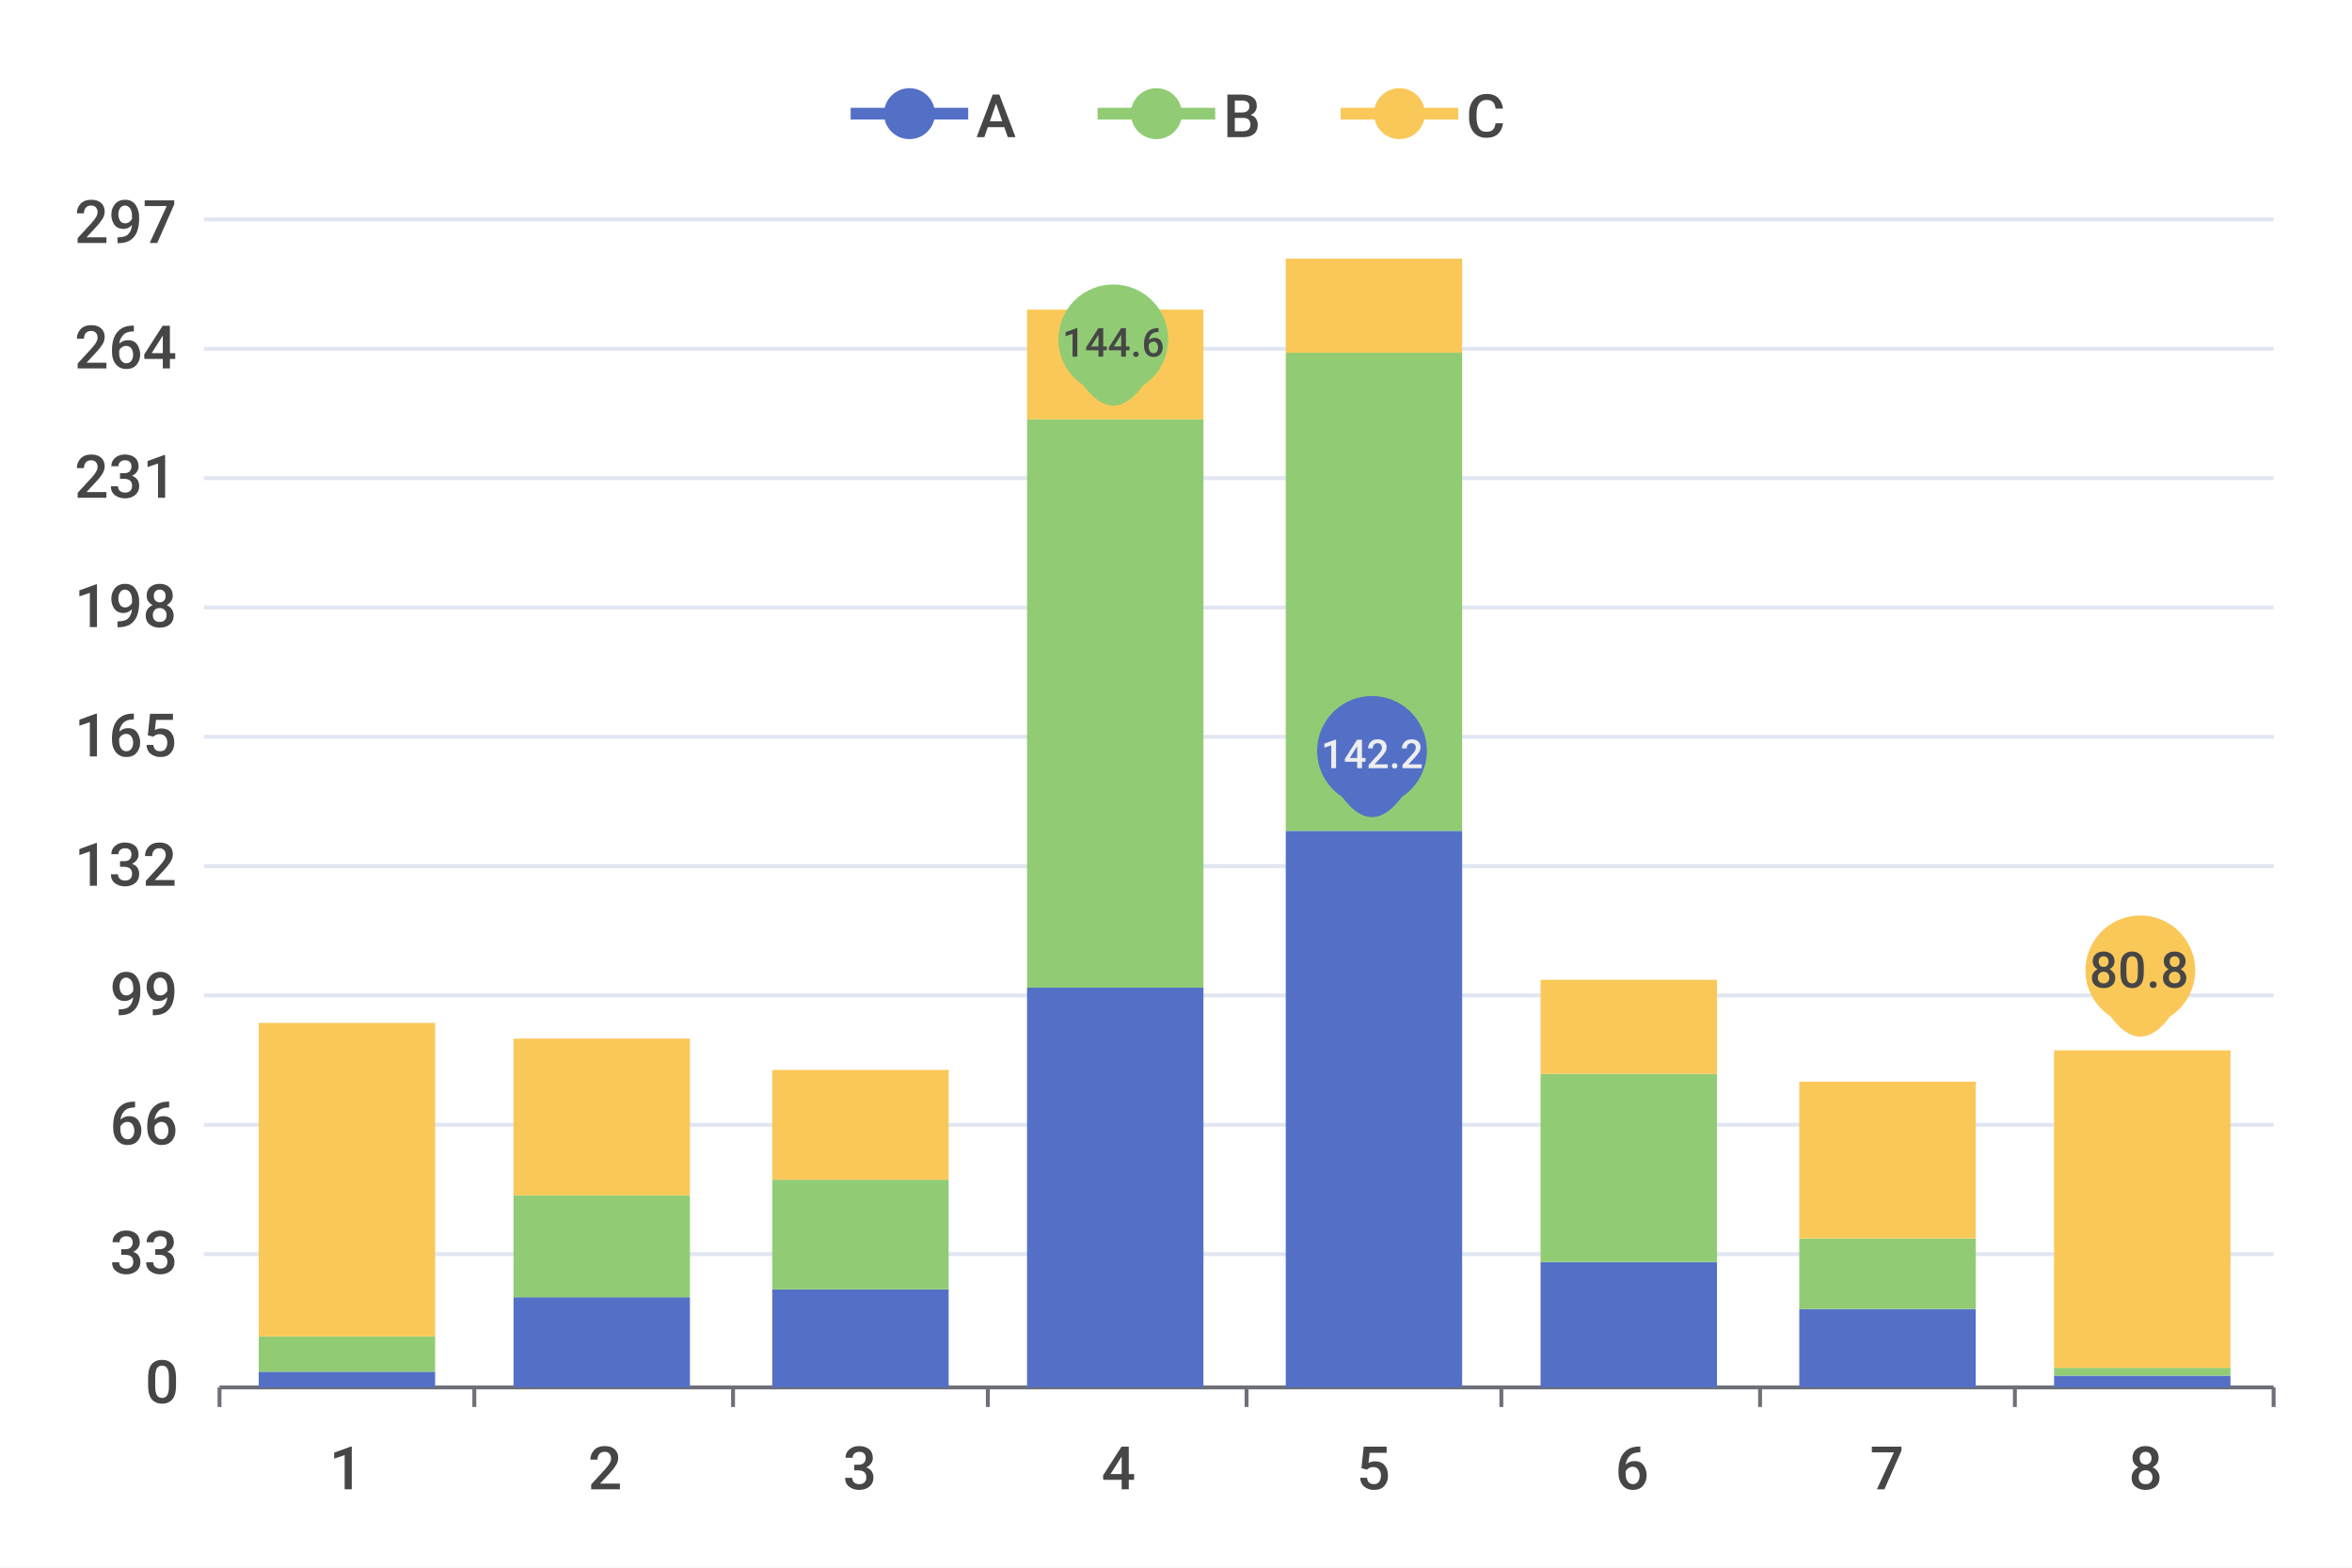
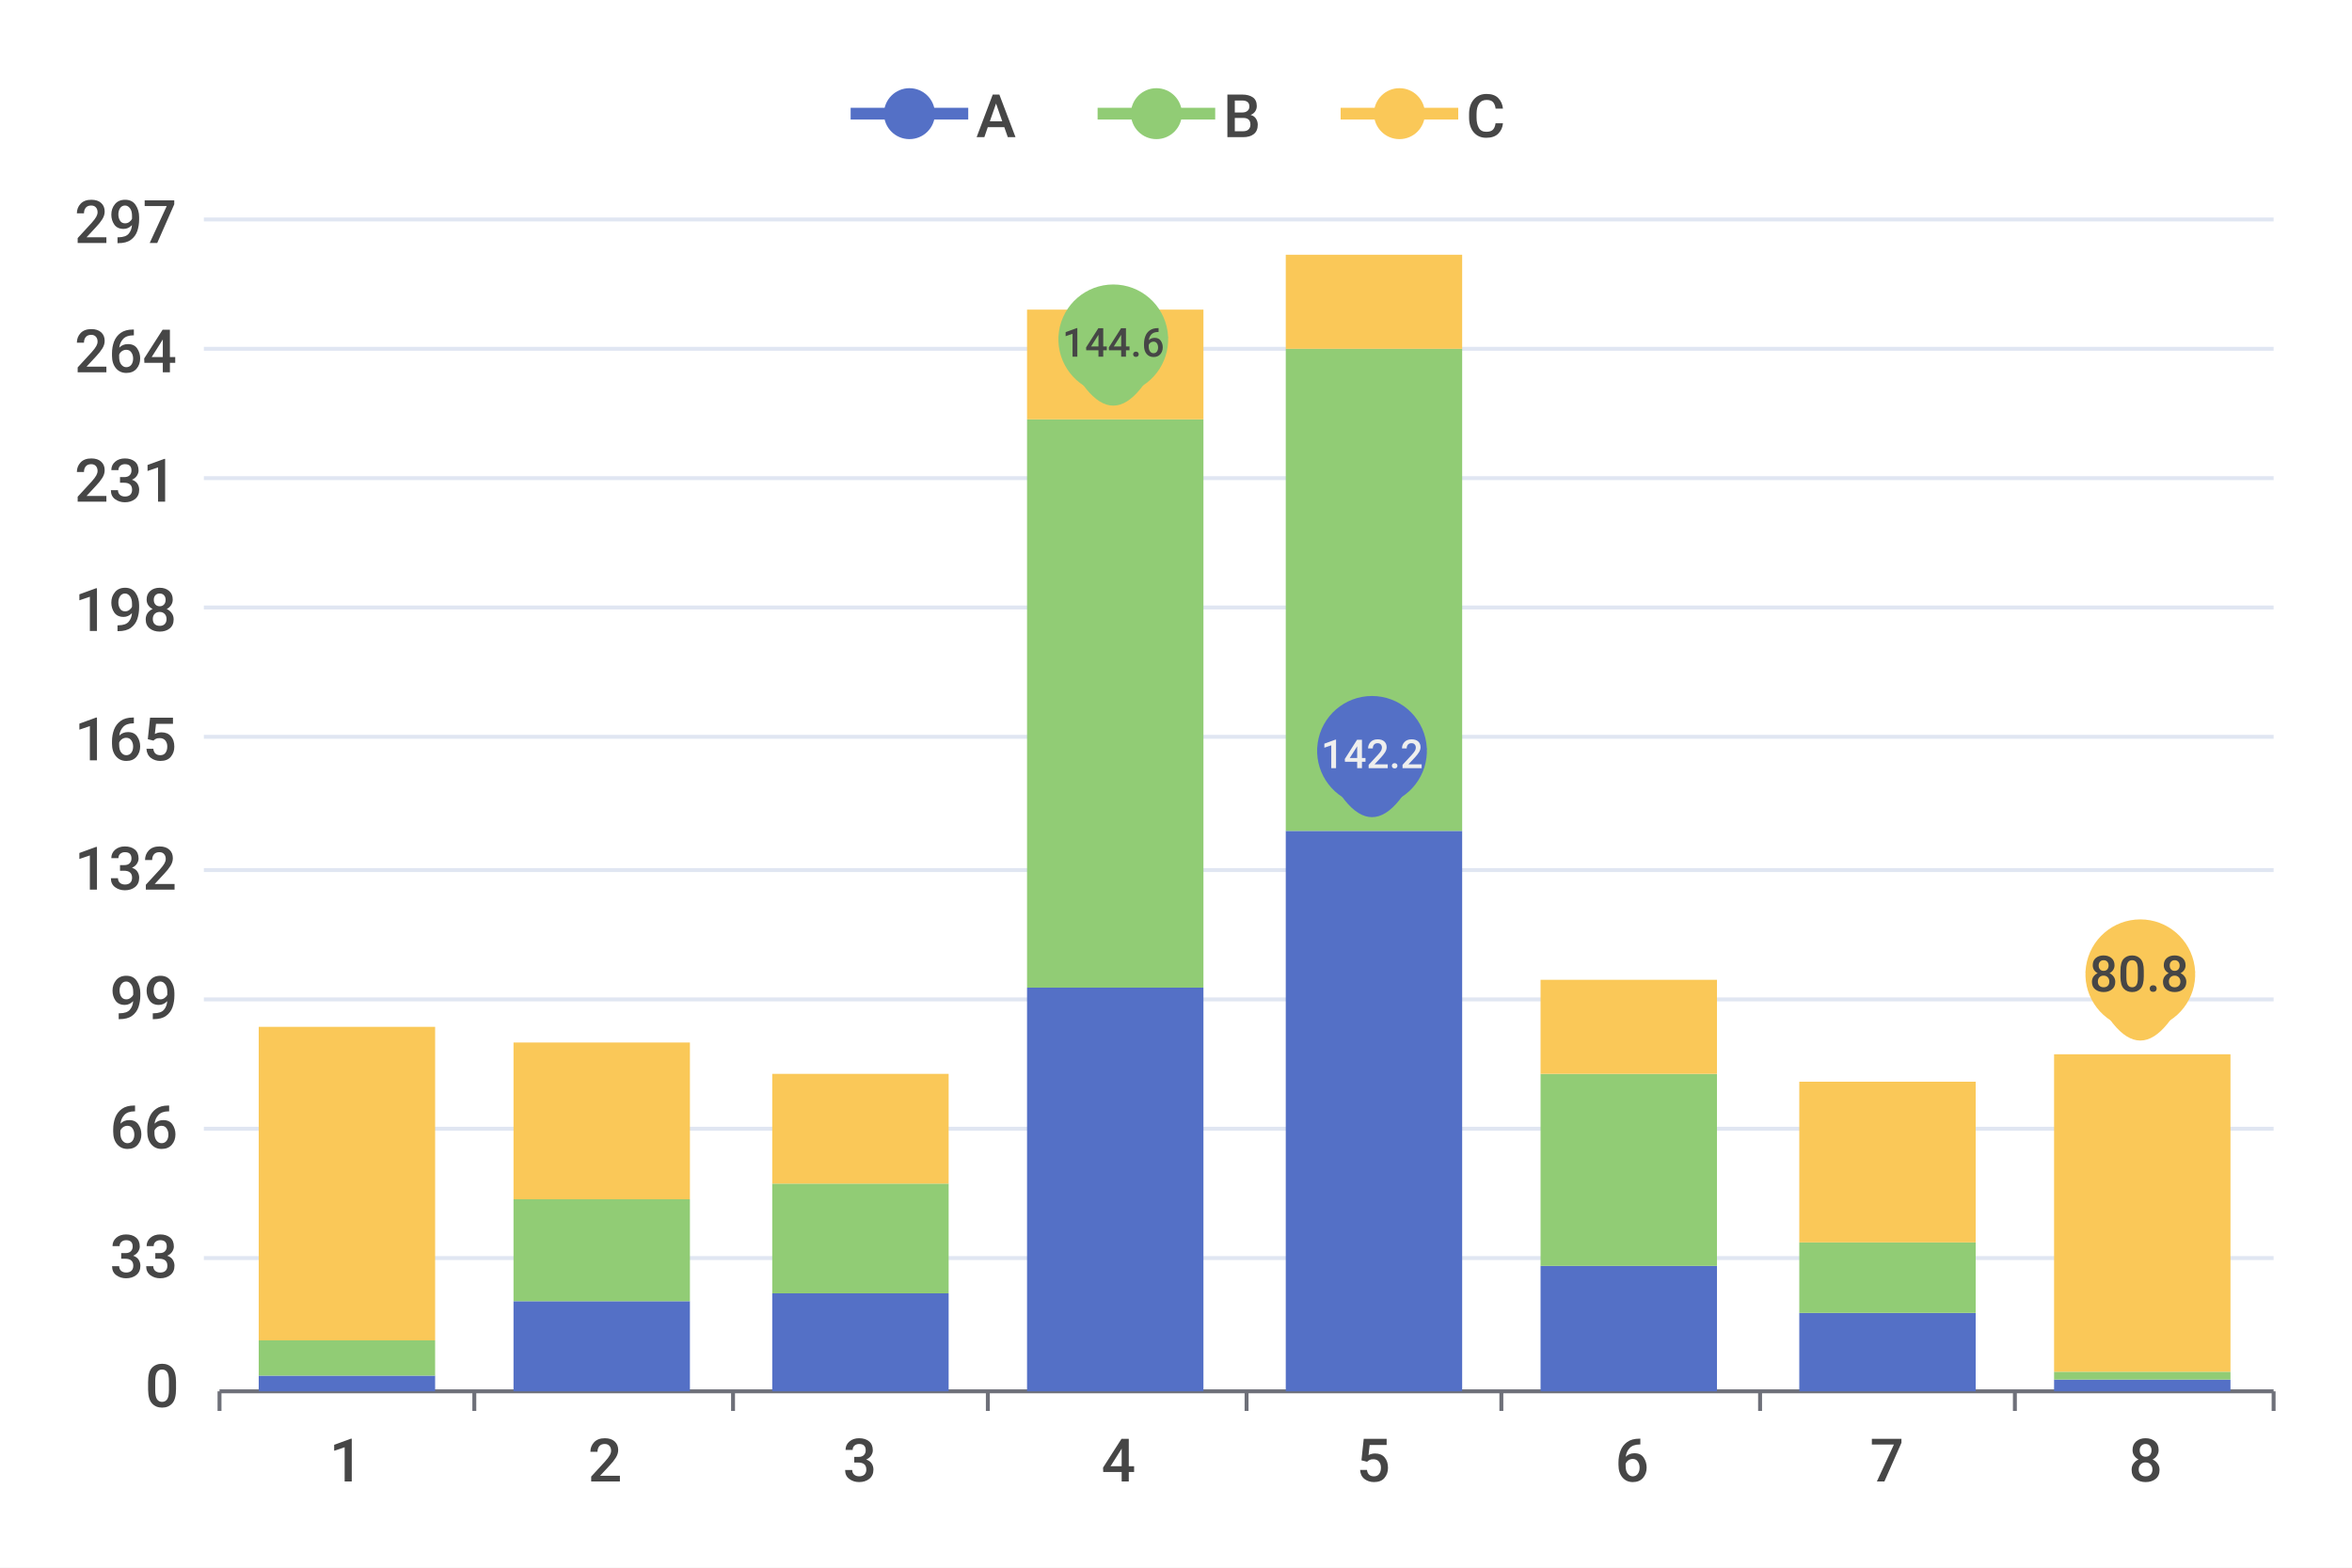
<svg xmlns="http://www.w3.org/2000/svg" viewBox="0 0 600 400">
  <path d="M 0 0 L 600 0 L 600 400 L 0 400 L 0 0" style="stroke:none;fill:white" />
  <path d="M 217 29 L 247 29" style="stroke-width:3;stroke:rgb(84,112,198);fill:none" />
  <circle cx="232" cy="29" r="5" style="stroke-width:3;stroke:rgb(84,112,198);fill:rgb(84,112,198)" />
  <text x="249" y="35" style="stroke:none;fill:rgb(70,70,70);font-size:15.3px;font-family:'Roboto Medium',sans-serif">A</text>
  <path d="M 280 29 L 310 29" style="stroke-width:3;stroke:rgb(145,204,117);fill:none" />
  <circle cx="295" cy="29" r="5" style="stroke-width:3;stroke:rgb(145,204,117);fill:rgb(145,204,117)" />
  <text x="312" y="35" style="stroke:none;fill:rgb(70,70,70);font-size:15.3px;font-family:'Roboto Medium',sans-serif">B</text>
  <path d="M 342 29 L 372 29" style="stroke-width:3;stroke:rgb(250,200,88);fill:none" />
  <circle cx="357" cy="29" r="5" style="stroke-width:3;stroke:rgb(250,200,88);fill:rgb(250,200,88)" />
  <text x="374" y="35" style="stroke:none;fill:rgb(70,70,70);font-size:15.3px;font-family:'Roboto Medium',sans-serif">C</text>
  <text x="19" y="62" style="stroke:none;fill:rgb(70,70,70);font-size:15.3px;font-family:'Roboto Medium',sans-serif">297</text>
-   <text x="19" y="94" style="stroke:none;fill:rgb(70,70,70);font-size:15.3px;font-family:'Roboto Medium',sans-serif">264</text>
-   <text x="19" y="127" style="stroke:none;fill:rgb(70,70,70);font-size:15.3px;font-family:'Roboto Medium',sans-serif">231</text>
-   <text x="19" y="160" style="stroke:none;fill:rgb(70,70,70);font-size:15.3px;font-family:'Roboto Medium',sans-serif">198</text>
-   <text x="19" y="193" style="stroke:none;fill:rgb(70,70,70);font-size:15.3px;font-family:'Roboto Medium',sans-serif">165</text>
-   <text x="19" y="226" style="stroke:none;fill:rgb(70,70,70);font-size:15.3px;font-family:'Roboto Medium',sans-serif">132</text>
-   <text x="28" y="259" style="stroke:none;fill:rgb(70,70,70);font-size:15.3px;font-family:'Roboto Medium',sans-serif">99</text>
-   <text x="28" y="292" style="stroke:none;fill:rgb(70,70,70);font-size:15.3px;font-family:'Roboto Medium',sans-serif">66</text>
-   <text x="28" y="325" style="stroke:none;fill:rgb(70,70,70);font-size:15.3px;font-family:'Roboto Medium',sans-serif">33</text>
-   <text x="37" y="358" style="stroke:none;fill:rgb(70,70,70);font-size:15.3px;font-family:'Roboto Medium',sans-serif">0</text>
+   <text x="19" y="95" style="stroke:none;fill:rgb(70,70,70);font-size:15.3px;font-family:'Roboto Medium',sans-serif">264</text>
+   <text x="19" y="128" style="stroke:none;fill:rgb(70,70,70);font-size:15.3px;font-family:'Roboto Medium',sans-serif">231</text>
+   <text x="19" y="161" style="stroke:none;fill:rgb(70,70,70);font-size:15.3px;font-family:'Roboto Medium',sans-serif">198</text>
+   <text x="19" y="194" style="stroke:none;fill:rgb(70,70,70);font-size:15.3px;font-family:'Roboto Medium',sans-serif">165</text>
+   <text x="19" y="227" style="stroke:none;fill:rgb(70,70,70);font-size:15.3px;font-family:'Roboto Medium',sans-serif">132</text>
+   <text x="28" y="260" style="stroke:none;fill:rgb(70,70,70);font-size:15.3px;font-family:'Roboto Medium',sans-serif">99</text>
+   <text x="28" y="293" style="stroke:none;fill:rgb(70,70,70);font-size:15.3px;font-family:'Roboto Medium',sans-serif">66</text>
+   <text x="28" y="326" style="stroke:none;fill:rgb(70,70,70);font-size:15.3px;font-family:'Roboto Medium',sans-serif">33</text>
+   <text x="37" y="359" style="stroke:none;fill:rgb(70,70,70);font-size:15.3px;font-family:'Roboto Medium',sans-serif">0</text>
  <path d="M 52 56 L 580 56" style="stroke-width:1;stroke:rgb(224,230,242);fill:none" />
  <path d="M 52 89 L 580 89" style="stroke-width:1;stroke:rgb(224,230,242);fill:none" />
  <path d="M 52 122 L 580 122" style="stroke-width:1;stroke:rgb(224,230,242);fill:none" />
  <path d="M 52 155 L 580 155" style="stroke-width:1;stroke:rgb(224,230,242);fill:none" />
  <path d="M 52 188 L 580 188" style="stroke-width:1;stroke:rgb(224,230,242);fill:none" />
-   <path d="M 52 221 L 580 221" style="stroke-width:1;stroke:rgb(224,230,242);fill:none" />
-   <path d="M 52 254 L 580 254" style="stroke-width:1;stroke:rgb(224,230,242);fill:none" />
-   <path d="M 52 287 L 580 287" style="stroke-width:1;stroke:rgb(224,230,242);fill:none" />
-   <path d="M 52 320 L 580 320" style="stroke-width:1;stroke:rgb(224,230,242);fill:none" />
-   <path d="M 56 354 L 580 354" style="stroke-width:1;stroke:rgb(110,112,121);fill:none" />
-   <path d="M 56 359 L 56 354" style="stroke-width:1;stroke:rgb(110,112,121);fill:none" />
-   <path d="M 121 359 L 121 354" style="stroke-width:1;stroke:rgb(110,112,121);fill:none" />
-   <path d="M 187 359 L 187 354" style="stroke-width:1;stroke:rgb(110,112,121);fill:none" />
-   <path d="M 252 359 L 252 354" style="stroke-width:1;stroke:rgb(110,112,121);fill:none" />
-   <path d="M 318 359 L 318 354" style="stroke-width:1;stroke:rgb(110,112,121);fill:none" />
-   <path d="M 383 359 L 383 354" style="stroke-width:1;stroke:rgb(110,112,121);fill:none" />
-   <path d="M 449 359 L 449 354" style="stroke-width:1;stroke:rgb(110,112,121);fill:none" />
-   <path d="M 514 359 L 514 354" style="stroke-width:1;stroke:rgb(110,112,121);fill:none" />
-   <path d="M 580 359 L 580 354" style="stroke-width:1;stroke:rgb(110,112,121);fill:none" />
-   <text x="84" y="380" style="stroke:none;fill:rgb(70,70,70);font-size:15.3px;font-family:'Roboto Medium',sans-serif">1</text>
-   <text x="150" y="380" style="stroke:none;fill:rgb(70,70,70);font-size:15.3px;font-family:'Roboto Medium',sans-serif">2</text>
-   <text x="215" y="380" style="stroke:none;fill:rgb(70,70,70);font-size:15.3px;font-family:'Roboto Medium',sans-serif">3</text>
-   <text x="281" y="380" style="stroke:none;fill:rgb(70,70,70);font-size:15.3px;font-family:'Roboto Medium',sans-serif">4</text>
-   <text x="346" y="380" style="stroke:none;fill:rgb(70,70,70);font-size:15.3px;font-family:'Roboto Medium',sans-serif">5</text>
-   <text x="412" y="380" style="stroke:none;fill:rgb(70,70,70);font-size:15.3px;font-family:'Roboto Medium',sans-serif">6</text>
-   <text x="477" y="380" style="stroke:none;fill:rgb(70,70,70);font-size:15.3px;font-family:'Roboto Medium',sans-serif">7</text>
-   <text x="543" y="380" style="stroke:none;fill:rgb(70,70,70);font-size:15.3px;font-family:'Roboto Medium',sans-serif">8</text>
-   <path d="M 66 350 L 111 350 L 111 354 L 66 354 L 66 350" style="stroke:none;fill:rgb(84,112,198)" />
-   <path d="M 131 331 L 176 331 L 176 354 L 131 354 L 131 331" style="stroke:none;fill:rgb(84,112,198)" />
-   <path d="M 197 329 L 242 329 L 242 354 L 197 354 L 197 329" style="stroke:none;fill:rgb(84,112,198)" />
-   <path d="M 262 252 L 307 252 L 307 354 L 262 354 L 262 252" style="stroke:none;fill:rgb(84,112,198)" />
-   <path d="M 328 212 L 373 212 L 373 354 L 328 354 L 328 212" style="stroke:none;fill:rgb(84,112,198)" />
-   <path d="M 393 322 L 438 322 L 438 354 L 393 354 L 393 322" style="stroke:none;fill:rgb(84,112,198)" />
-   <path d="M 459 334 L 504 334 L 504 354 L 459 354 L 459 334" style="stroke:none;fill:rgb(84,112,198)" />
-   <path d="M 524 351 L 569 351 L 569 354 L 524 354 L 524 351" style="stroke:none;fill:rgb(84,112,198)" />
-   <path d="M 66 341 L 111 341 L 111 350 L 66 350 L 66 341" style="stroke:none;fill:rgb(145,204,117)" />
-   <path d="M 131 305 L 176 305 L 176 331 L 131 331 L 131 305" style="stroke:none;fill:rgb(145,204,117)" />
-   <path d="M 197 301 L 242 301 L 242 329 L 197 329 L 197 301" style="stroke:none;fill:rgb(145,204,117)" />
+   <path d="M 52 222 L 580 222" style="stroke-width:1;stroke:rgb(224,230,242);fill:none" />
+   <path d="M 52 255 L 580 255" style="stroke-width:1;stroke:rgb(224,230,242);fill:none" />
+   <path d="M 52 288 L 580 288" style="stroke-width:1;stroke:rgb(224,230,242);fill:none" />
+   <path d="M 52 321 L 580 321" style="stroke-width:1;stroke:rgb(224,230,242);fill:none" />
+   <path d="M 56 355 L 580 355" style="stroke-width:1;stroke:rgb(110,112,121);fill:none" />
+   <path d="M 56 360 L 56 355" style="stroke-width:1;stroke:rgb(110,112,121);fill:none" />
+   <path d="M 121 360 L 121 355" style="stroke-width:1;stroke:rgb(110,112,121);fill:none" />
+   <path d="M 187 360 L 187 355" style="stroke-width:1;stroke:rgb(110,112,121);fill:none" />
+   <path d="M 252 360 L 252 355" style="stroke-width:1;stroke:rgb(110,112,121);fill:none" />
+   <path d="M 318 360 L 318 355" style="stroke-width:1;stroke:rgb(110,112,121);fill:none" />
+   <path d="M 383 360 L 383 355" style="stroke-width:1;stroke:rgb(110,112,121);fill:none" />
+   <path d="M 449 360 L 449 355" style="stroke-width:1;stroke:rgb(110,112,121);fill:none" />
+   <path d="M 514 360 L 514 355" style="stroke-width:1;stroke:rgb(110,112,121);fill:none" />
+   <path d="M 580 360 L 580 355" style="stroke-width:1;stroke:rgb(110,112,121);fill:none" />
+   <text x="84" y="378" style="stroke:none;fill:rgb(70,70,70);font-size:15.3px;font-family:'Roboto Medium',sans-serif">1</text>
+   <text x="150" y="378" style="stroke:none;fill:rgb(70,70,70);font-size:15.3px;font-family:'Roboto Medium',sans-serif">2</text>
+   <text x="215" y="378" style="stroke:none;fill:rgb(70,70,70);font-size:15.3px;font-family:'Roboto Medium',sans-serif">3</text>
+   <text x="281" y="378" style="stroke:none;fill:rgb(70,70,70);font-size:15.3px;font-family:'Roboto Medium',sans-serif">4</text>
+   <text x="346" y="378" style="stroke:none;fill:rgb(70,70,70);font-size:15.3px;font-family:'Roboto Medium',sans-serif">5</text>
+   <text x="412" y="378" style="stroke:none;fill:rgb(70,70,70);font-size:15.3px;font-family:'Roboto Medium',sans-serif">6</text>
+   <text x="477" y="378" style="stroke:none;fill:rgb(70,70,70);font-size:15.3px;font-family:'Roboto Medium',sans-serif">7</text>
+   <text x="543" y="378" style="stroke:none;fill:rgb(70,70,70);font-size:15.3px;font-family:'Roboto Medium',sans-serif">8</text>
+   <path d="M 66 351 L 111 351 L 111 355 L 66 355 L 66 351" style="stroke:none;fill:rgb(84,112,198)" />
+   <path d="M 131 332 L 176 332 L 176 355 L 131 355 L 131 332" style="stroke:none;fill:rgb(84,112,198)" />
+   <path d="M 197 330 L 242 330 L 242 355 L 197 355 L 197 330" style="stroke:none;fill:rgb(84,112,198)" />
+   <path d="M 262 252 L 307 252 L 307 355 L 262 355 L 262 252" style="stroke:none;fill:rgb(84,112,198)" />
+   <path d="M 328 212 L 373 212 L 373 355 L 328 355 L 328 212" style="stroke:none;fill:rgb(84,112,198)" />
+   <path d="M 393 323 L 438 323 L 438 355 L 393 355 L 393 323" style="stroke:none;fill:rgb(84,112,198)" />
+   <path d="M 459 335 L 504 335 L 504 355 L 459 355 L 459 335" style="stroke:none;fill:rgb(84,112,198)" />
+   <path d="M 524 352 L 569 352 L 569 355 L 524 355 L 524 352" style="stroke:none;fill:rgb(84,112,198)" />
+   <path d="M 66 342 L 111 342 L 111 351 L 66 351 L 66 342" style="stroke:none;fill:rgb(145,204,117)" />
+   <path d="M 131 306 L 176 306 L 176 332 L 131 332 L 131 306" style="stroke:none;fill:rgb(145,204,117)" />
+   <path d="M 197 302 L 242 302 L 242 330 L 197 330 L 197 302" style="stroke:none;fill:rgb(145,204,117)" />
  <path d="M 262 107 L 307 107 L 307 252 L 262 252 L 262 107" style="stroke:none;fill:rgb(145,204,117)" />
-   <path d="M 328 90 L 373 90 L 373 212 L 328 212 L 328 90" style="stroke:none;fill:rgb(145,204,117)" />
-   <path d="M 393 274 L 438 274 L 438 322 L 393 322 L 393 274" style="stroke:none;fill:rgb(145,204,117)" />
-   <path d="M 459 316 L 504 316 L 504 334 L 459 334 L 459 316" style="stroke:none;fill:rgb(145,204,117)" />
-   <path d="M 524 349 L 569 349 L 569 351 L 524 351 L 524 349" style="stroke:none;fill:rgb(145,204,117)" />
-   <path d="M 66 261 L 111 261 L 111 341 L 66 341 L 66 261" style="stroke:none;fill:rgb(250,200,88)" />
-   <path d="M 131 265 L 176 265 L 176 305 L 131 305 L 131 265" style="stroke:none;fill:rgb(250,200,88)" />
-   <path d="M 197 273 L 242 273 L 242 301 L 197 301 L 197 273" style="stroke:none;fill:rgb(250,200,88)" />
+   <path d="M 328 89 L 373 89 L 373 212 L 328 212 L 328 89" style="stroke:none;fill:rgb(145,204,117)" />
+   <path d="M 393 274 L 438 274 L 438 323 L 393 323 L 393 274" style="stroke:none;fill:rgb(145,204,117)" />
+   <path d="M 459 317 L 504 317 L 504 335 L 459 335 L 459 317" style="stroke:none;fill:rgb(145,204,117)" />
+   <path d="M 524 350 L 569 350 L 569 352 L 524 352 L 524 350" style="stroke:none;fill:rgb(145,204,117)" />
+   <path d="M 66 262 L 111 262 L 111 342 L 66 342 L 66 262" style="stroke:none;fill:rgb(250,200,88)" />
+   <path d="M 131 266 L 176 266 L 176 306 L 131 306 L 131 266" style="stroke:none;fill:rgb(250,200,88)" />
+   <path d="M 197 274 L 242 274 L 242 302 L 197 302 L 197 274" style="stroke:none;fill:rgb(250,200,88)" />
  <path d="M 262 79 L 307 79 L 307 107 L 262 107 L 262 79" style="stroke:none;fill:rgb(250,200,88)" />
-   <path d="M 328 66 L 373 66 L 373 90 L 328 90 L 328 66" style="stroke:none;fill:rgb(250,200,88)" />
+   <path d="M 328 65 L 373 65 L 373 89 L 328 89 L 328 65" style="stroke:none;fill:rgb(250,200,88)" />
  <path d="M 393 250 L 438 250 L 438 274 L 393 274 L 393 250" style="stroke:none;fill:rgb(250,200,88)" />
-   <path d="M 459 276 L 504 276 L 504 316 L 459 316 L 459 276" style="stroke:none;fill:rgb(250,200,88)" />
-   <path d="M 524 268 L 569 268 L 569 349 L 524 349 L 524 268" style="stroke:none;fill:rgb(250,200,88)" />
+   <path d="M 459 276 L 504 276 L 504 317 L 459 317 L 459 276" style="stroke:none;fill:rgb(250,200,88)" />
+   <path d="M 524 269 L 569 269 L 569 350 L 524 350 L 524 269" style="stroke:none;fill:rgb(250,200,88)" />
  <path d="M 346 205 A 14 14 330.00 1 1 354 205 L 350 191 Z" style="stroke:none;fill:rgb(84,112,198)" />
  <path d="M 336 191 Q350,226 364,191 Z" style="stroke:none;fill:rgb(84,112,198)" />
  <text x="337" y="196" style="stroke:none;fill:rgb(238,238,238);font-size:10.2px;font-family:'Roboto Medium',sans-serif">142.2</text>
  <path d="M 280 100 A 14 14 330.00 1 1 288 100 L 284 86 Z" style="stroke:none;fill:rgb(145,204,117)" />
  <path d="M 270 86 Q284,121 298,86 Z" style="stroke:none;fill:rgb(145,204,117)" />
  <text x="271" y="91" style="stroke:none;fill:rgb(70,70,70);font-size:10.2px;font-family:'Roboto Medium',sans-serif">144.6</text>
-   <path d="M 542 261 A 14 14 330.00 1 1 550 261 L 546 247 Z" style="stroke:none;fill:rgb(250,200,88)" />
-   <path d="M 532 247 Q546,282 560,247 Z" style="stroke:none;fill:rgb(250,200,88)" />
-   <text x="533" y="252" style="stroke:none;fill:rgb(70,70,70);font-size:12.8px;font-family:'Roboto Medium',sans-serif">80.8</text>
+   <path d="M 542 262 A 14 14 330.00 1 1 550 262 L 546 248 Z" style="stroke:none;fill:rgb(250,200,88)" />
+   <path d="M 532 248 Q546,283 560,248 Z" style="stroke:none;fill:rgb(250,200,88)" />
+   <text x="533" y="253" style="stroke:none;fill:rgb(70,70,70);font-size:12.8px;font-family:'Roboto Medium',sans-serif">80.8</text>
</svg>
